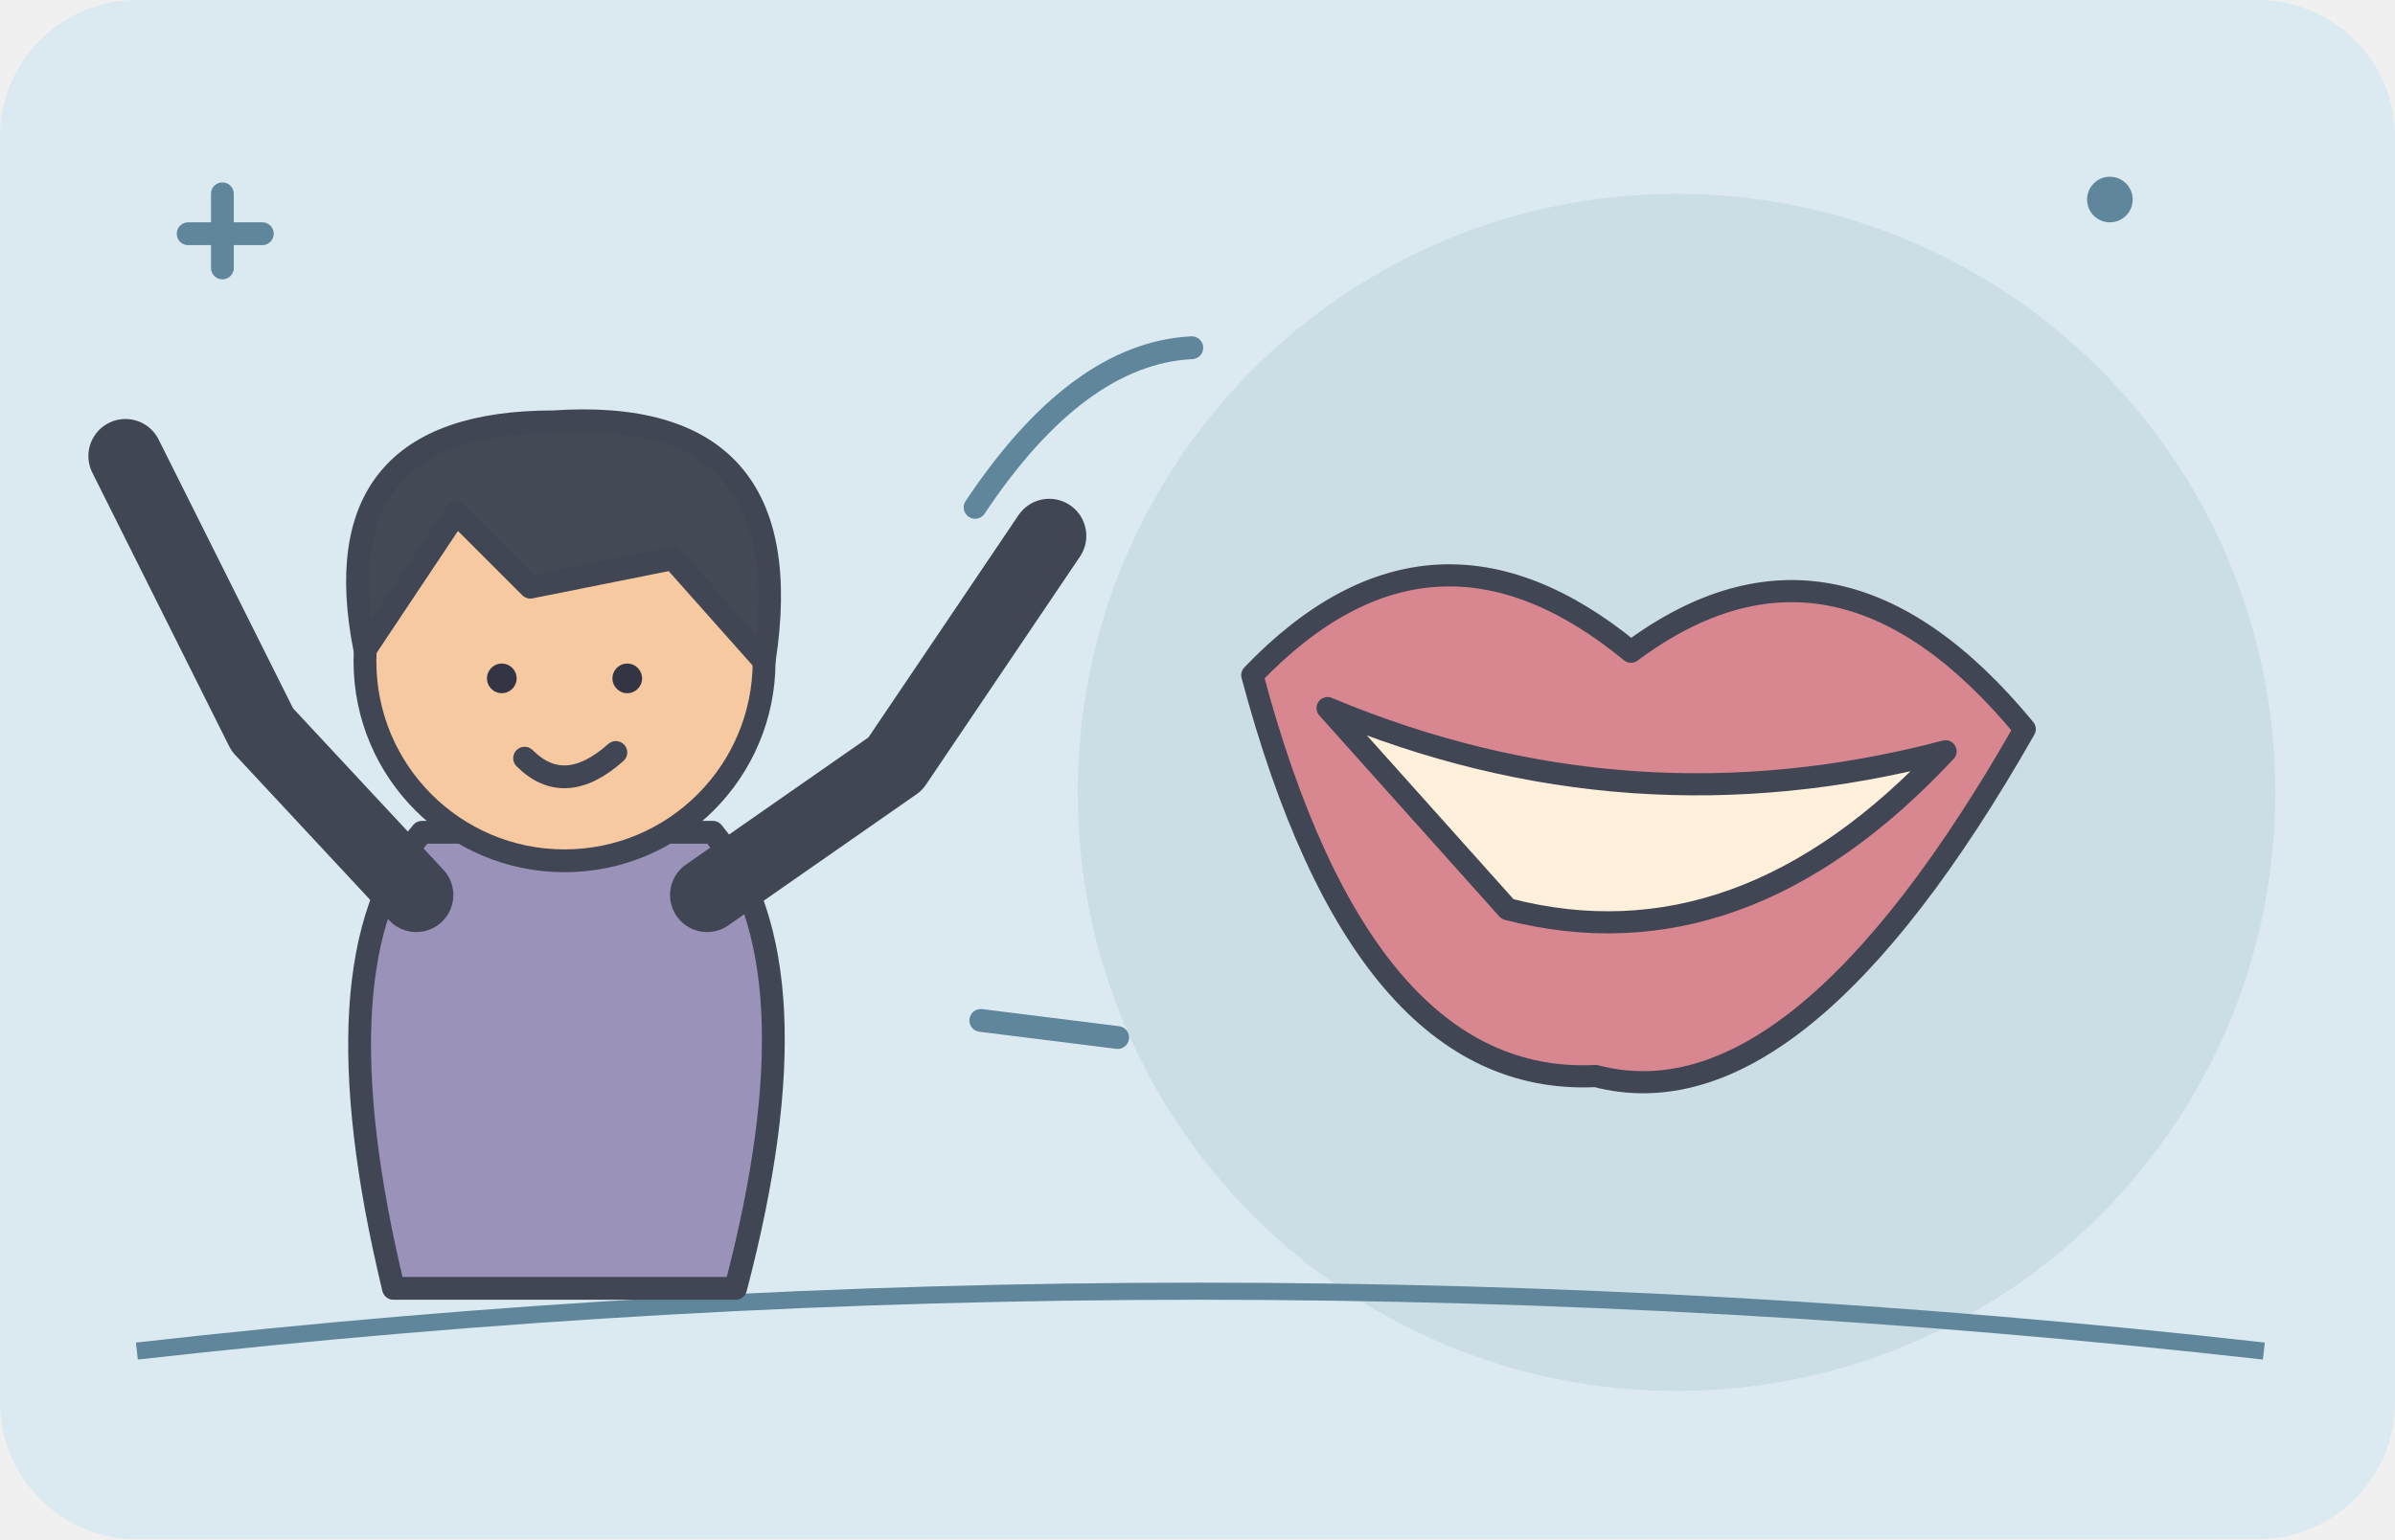
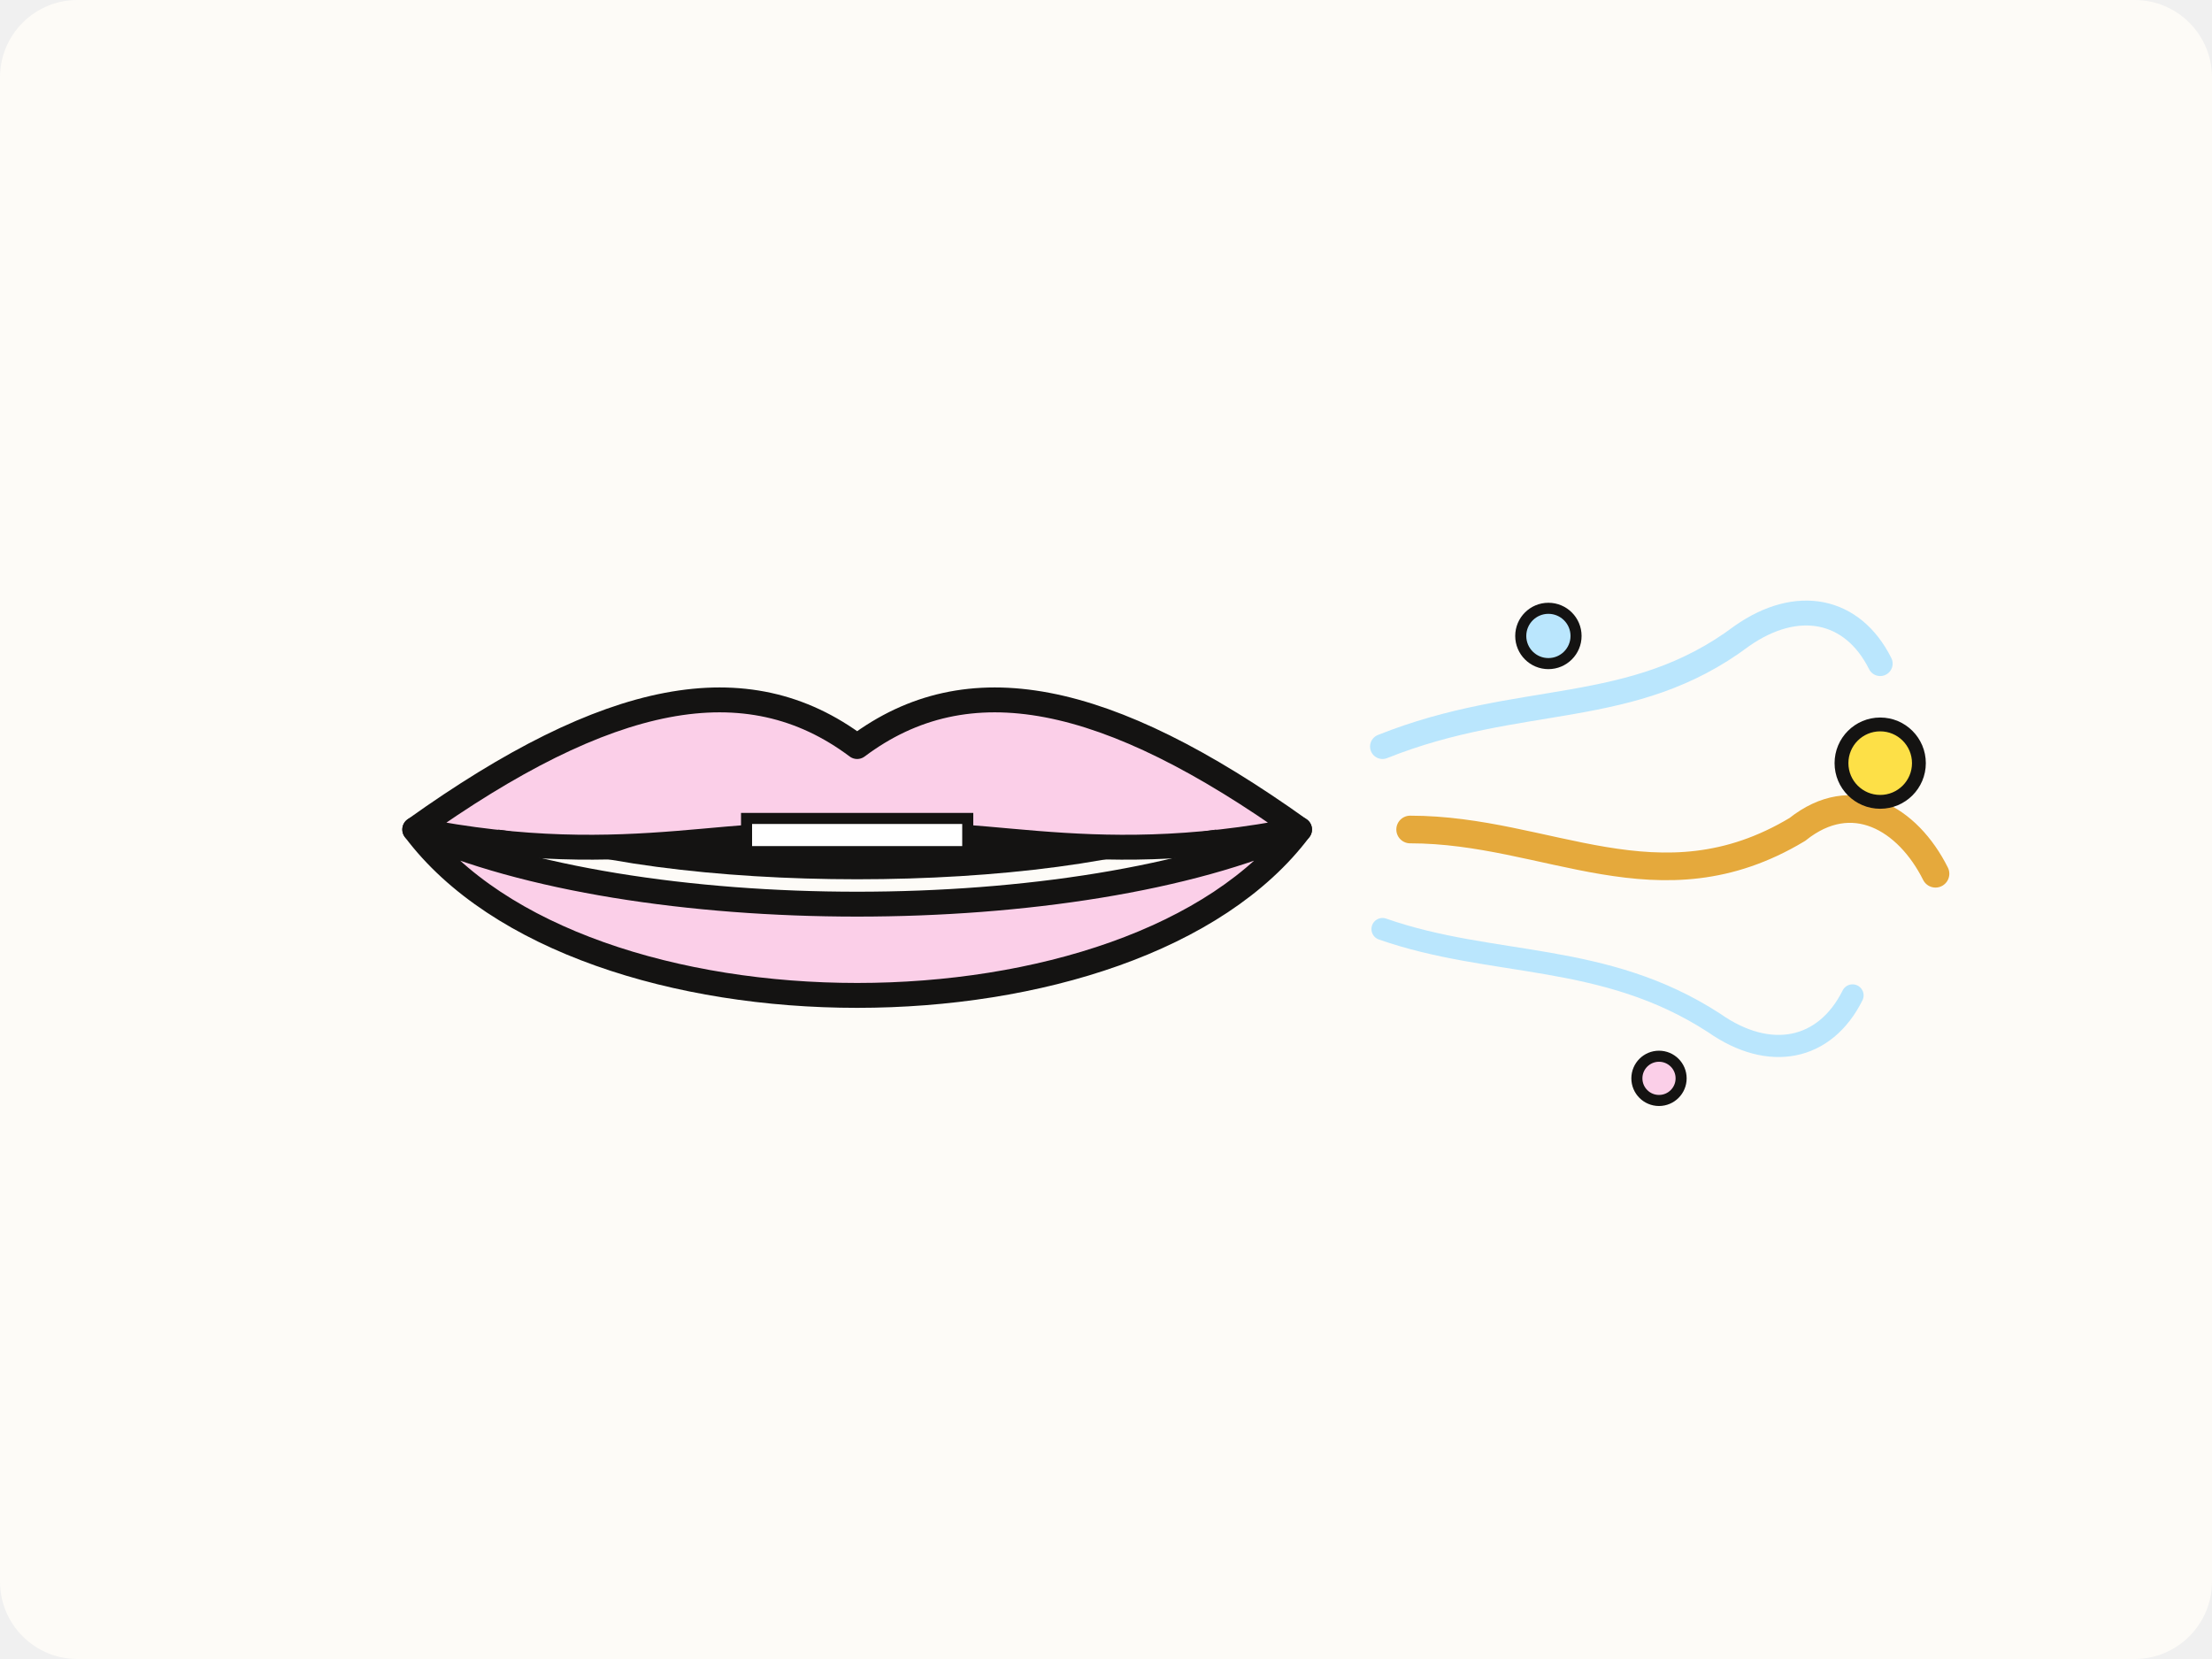
- <svg xmlns="http://www.w3.org/2000/svg" viewBox="0 0 420 270" role="img">
-   <rect width="420" height="270" rx="24" fill="#dbeaf0" />
-   <circle cx="294" cy="139" r="105" fill="#60869c" opacity=".13" />
-   <path d="M24 237Q210 216 397 237" stroke="#60869c" stroke-width="3" fill="none" />
-   <g stroke="#404654" stroke-width="4" stroke-linecap="round" stroke-linejoin="round">
-     <g transform="translate(99 116)">
-       <path d="M-30 110Q-44 52-25 30L26 30Q45 53 30 110Z" fill="#9b92b9" />
-       <circle cy="0" r="35" fill="#f6c9a1" />
-       <path d="M-35-2Q-43-42-2-42Q42-45 35 0L19-18-6-13-19-26Z" fill="#434955" />
-       <circle cx="-11" cy="3" r="2.6" fill="#343544" stroke="none" />
-       <circle cx="11" cy="3" r="2.6" fill="#343544" stroke="none" />
-       <path d="M-7 17Q0 24 9 16" fill="none" />
-       <path d="M-26 41L-53 12-77-36M25 41L58 18 85-22" fill="none" stroke-width="13" />
-     </g>
-     <g transform="translate(287 128) rotate(4) scale(.97)">
-       <path d="M-70-5Q-40-41-2-14Q33-44 70-5Q34 70-3 63Q-45 68-70-5Z" fill="#d88791" />
-       <path d="M-56 0Q0 19 56 0Q22 42-21 34Z" fill="#fff0db" />
-     </g>
-     <path d="M171 89Q189 62 209 61M172 179L196 182" stroke="#60869c" fill="none" />
-     <circle cx="370" cy="35" r="4" fill="#60869c" stroke="none" />
-     <path d="M39 34V47M33 41H46" stroke="#60869c" />
-   </g>
+ <svg xmlns="http://www.w3.org/2000/svg" viewBox="0 0 400 300" width="100%" height="100%" fill="none" aria-label="mouth">
+   <rect width="400" height="300" rx="14" fill="#FDFBF7" />
+   <path d="M75 150 C110 125 135 120 155 135 C175 120 200 125 235 150 C195 158 175 148 155 152 C135 148 115 158 75 150 Z" fill="#FBCFE8" stroke="#141312" stroke-width="4.5" stroke-linejoin="round" />
+   <path d="M75 150 C105 190 205 190 235 150 C195 168 115 168 75 150 Z" fill="#FBCFE8" stroke="#141312" stroke-width="4.5" stroke-linejoin="round" />
+   <path d="M90 150 C120 162 190 162 220 150 C190 155 120 155 90 150 Z" fill="#141312" />
+   <path d="M135 148 H175 V154 H135 Z" fill="#FFFFFF" stroke="#141312" stroke-width="2" />
+   <path d="M250 135 C275 125 295 130 315 115 C325 108 335 110 340 120" fill="none" stroke="#BAE6FD" stroke-width="4.5" stroke-linecap="round" />
+   <path d="M255 150 C280 150 300 165 325 150 C335 142 345 148 350 158" fill="none" stroke="#E5A93C" stroke-width="5" stroke-linecap="round" />
+   <path d="M250 168 C270 175 290 172 310 185 C320 192 330 190 335 180" fill="none" stroke="#BAE6FD" stroke-width="4" stroke-linecap="round" />
+   <circle cx="280" cy="115" r="5" fill="#BAE6FD" stroke="#141312" stroke-width="2" />
+   <circle cx="340" cy="138" r="7" fill="#FDE047" stroke="#141312" stroke-width="2.5" />
+   <circle cx="300" cy="195" r="4" fill="#FBCFE8" stroke="#141312" stroke-width="2" />
</svg>
